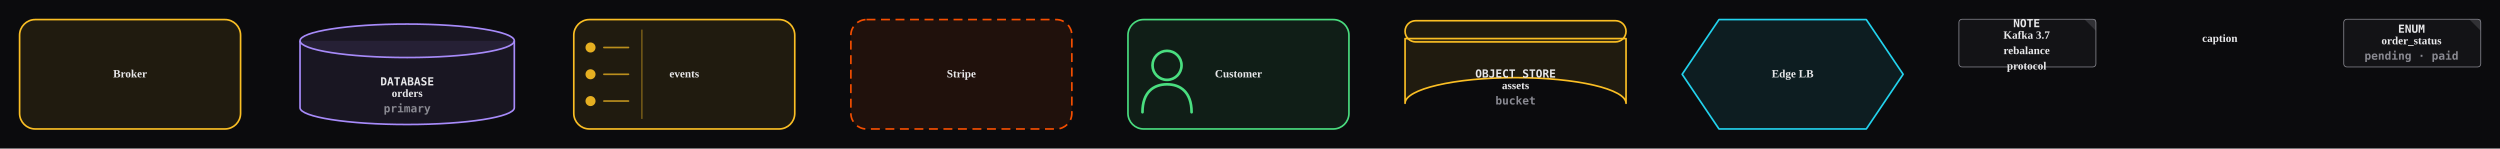
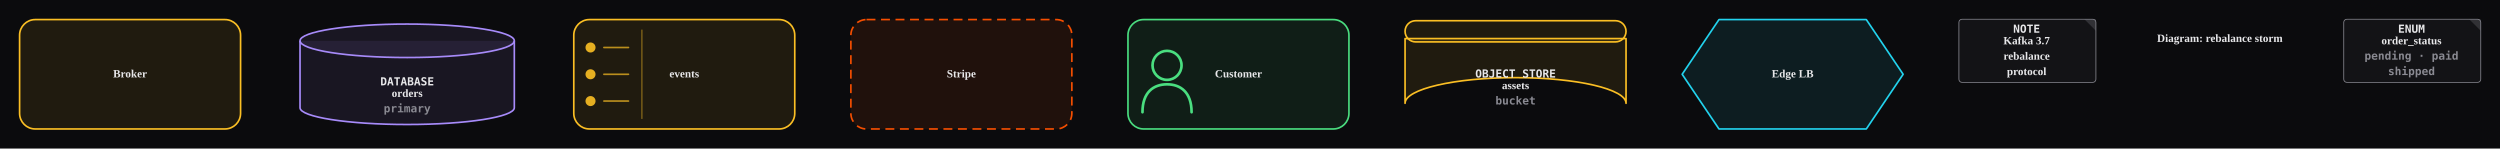
<svg xmlns="http://www.w3.org/2000/svg" width="3248" height="193" viewBox="0 0 3248 193" data-theme="dark">
  <rect width="3248" height="193" fill="#0b0b0d" />
  <style>
  :root, svg {
    --bg:#0b0b0d;
    --surface:#131316;
    --elevated:#1a1b1f;
    --border:#26272c;
    --border-strong:#33343a;
    --fg:#e8e8ea;
    --dim:#8a8a92;
    --dim2:#63636b;
    --acc:#f54e00;
    --acc-soft:rgba(245, 78, 0, 0.14);
    --sel:#3b82f6;
    --sel-soft:rgba(59, 130, 246, 0.14);
    --green:#4ade80;
    --red:#f87171;
    --danger:#ef4444;
    --card:#1a1b1f;
    --c-accent:#f54e00;
    --c-green:#4ade80;
    --c-cyan:#22d3ee;
    --c-violet:#a78bfa;
    --c-amber:#fbbf24;
    --c-slate:#94a3b8;
    --c-red:#ff6b6b;
    --c-blue:#7aa2ff;
    --c-pink:#f783ac;
    --c-black:#000000;
    --c-white:#ffffff;
  }
</style>
  <g transform="translate(1659,-483)" />
  <g data-ar-node="broker" transform="translate(24,24)">
    <svg x="0" y="0" width="290" height="145" viewBox="0 0 200 100" preserveAspectRatio="none">
      <rect x="1" y="1" width="198" height="98" rx="14" fill="#fbbf24" fill-opacity="0.09" stroke="#fbbf24" stroke-width="1.5" stroke-linejoin="round" />
    </svg>
    <text x="145" y="76.56" font-size="14.5" font-weight="650" fill="#e8e8ea" text-anchor="middle">Broker</text>
  </g>
  <g data-ar-node="orders" transform="translate(384,24)">
    <svg x="0" y="0" width="290" height="145" viewBox="0 0 200 100" preserveAspectRatio="none">
      <ellipse cx="100" cy="20" rx="96" ry="15" fill="#a78bfa" fill-opacity="0.09" stroke="#a78bfa" stroke-width="1.5" stroke-linejoin="round" />
      <path d="M4 20 V80 A 96 15 0 0 0 196 80 V20" fill="#a78bfa" fill-opacity="0.09" stroke="#a78bfa" stroke-width="1.5" stroke-linejoin="round" />
    </svg>
    <text x="145" y="86.935" font-size="14.5" font-weight="650" fill="#e8e8ea" font-family="'JetBrains Mono', ui-monospace, SFMono-Regular, Menlo, Consolas, monospace" text-anchor="middle" letter-spacing="0">DATABASE</text>
    <text x="145" y="101.935" font-size="14.5" font-weight="650" fill="#e8e8ea" text-anchor="middle">orders</text>
    <text x="145" y="121.935" font-size="14.5" font-weight="650" fill="#8a8a92" font-family="'JetBrains Mono', ui-monospace, SFMono-Regular, Menlo, Consolas, monospace" text-anchor="middle">primary</text>
  </g>
  <g data-ar-node="events" transform="translate(744,24)">
    <svg x="0" y="0" width="290" height="145" viewBox="0 0 200 100" preserveAspectRatio="none">
      <rect x="1" y="1" width="198" height="98" rx="14" fill="#fbbf24" fill-opacity="0.09" stroke="#fbbf24" stroke-width="1.5" stroke-linejoin="round" />
      <path d="M62 10 V90" fill="none" stroke="#fbbf24" stroke-width="1.5" opacity="0.35" />
      <path d="M28 26 H50" fill="none" stroke="#fbbf24" stroke-width="1.5" stroke-linecap="round" opacity="0.7" />
      <path d="M28 50 H50" fill="none" stroke="#fbbf24" stroke-width="1.5" stroke-linecap="round" opacity="0.7" />
      <path d="M28 74 H50" fill="none" stroke="#fbbf24" stroke-width="1.5" stroke-linecap="round" opacity="0.7" />
      <circle cx="16" cy="26" r="4.5" fill="#fbbf24" opacity="0.9" />
      <circle cx="16" cy="50" r="4.5" fill="#fbbf24" opacity="0.9" />
      <circle cx="16" cy="74" r="4.5" fill="#fbbf24" opacity="0.9" />
    </svg>
    <text x="145" y="76.56" font-size="14.5" font-weight="650" fill="#e8e8ea" text-anchor="middle">events</text>
  </g>
  <g data-ar-node="stripe" transform="translate(1104,24)">
    <svg x="0" y="0" width="290" height="145" viewBox="0 0 200 100" preserveAspectRatio="none">
      <rect x="1" y="1" width="198" height="98" rx="14" stroke-dasharray="8 5" fill="#f54e00" fill-opacity="0.09" stroke="#f54e00" stroke-width="1.5" stroke-linejoin="round" />
    </svg>
    <text x="145" y="76.56" font-size="14.5" font-weight="650" fill="#e8e8ea" text-anchor="middle">Stripe</text>
  </g>
  <g data-ar-node="harvey" transform="translate(1464,24)">
    <svg x="0" y="0" width="290" height="145" viewBox="0 0 200 100" preserveAspectRatio="none">
      <rect x="1" y="1" width="198" height="98" rx="14" fill="#4ade80" fill-opacity="0.09" stroke="#4ade80" stroke-width="1.5" stroke-linejoin="round" />
      <circle cx="36" cy="42" r="13" fill="none" stroke="#4ade80" stroke-width="2.4" />
      <path d="M14 84 C 14 66 24 59 36 59 C 48 59 58 66 58 84" fill="none" stroke="#4ade80" stroke-width="2.4" stroke-linecap="round" />
    </svg>
    <text x="145" y="76.56" font-size="14.5" font-weight="650" fill="#e8e8ea" text-anchor="middle">Customer</text>
  </g>
  <g data-ar-node="assets" transform="translate(1824,24)">
    <svg x="0" y="0" width="290" height="145" viewBox="0 0 200 100" preserveAspectRatio="none">
      <path d="M1 18 H199 V 76 A 99 23 0 0 0 1 76 Z" fill="#fbbf24" fill-opacity="0.09" stroke="#fbbf24" stroke-width="1.5" stroke-linejoin="round" />
      <rect x="1" y="2" width="198" height="19" rx="9.5" fill="#fbbf24" fill-opacity="0.09" stroke="#fbbf24" stroke-width="1.5" stroke-linejoin="round" />
    </svg>
    <text x="145" y="76.785" font-size="14.5" font-weight="650" fill="#e8e8ea" font-family="'JetBrains Mono', ui-monospace, SFMono-Regular, Menlo, Consolas, monospace" text-anchor="middle" letter-spacing="0">OBJECT STORE</text>
    <text x="145" y="91.785" font-size="14.5" font-weight="650" fill="#e8e8ea" text-anchor="middle">assets</text>
    <text x="145" y="111.785" font-size="14.5" font-weight="650" fill="#8a8a92" font-family="'JetBrains Mono', ui-monospace, SFMono-Regular, Menlo, Consolas, monospace" text-anchor="middle">bucket</text>
  </g>
  <g data-ar-node="edgelb" transform="translate(2184,24)">
    <svg x="0" y="0" width="290" height="145" viewBox="0 0 200 100" preserveAspectRatio="none">
      <path d="M34 1 H166 L199 50 L166 99 H34 L1 50 Z" fill="#22d3ee" fill-opacity="0.09" stroke="#22d3ee" stroke-width="1.5" stroke-linejoin="round" />
    </svg>
    <text x="145" y="76.56" font-size="14.5" font-weight="650" fill="#e8e8ea" text-anchor="middle">Edge LB</text>
  </g>
  <g data-ar-node="memo" transform="translate(2544,24)">
-     <rect x="1" y="1" width="178" height="62" rx="4" fill="#131316" stroke="#8a8a92" stroke-width="1" />
+     <rect x="1" y="1" width="178" height="82" rx="4" fill="#131316" stroke="#8a8a92" stroke-width="1" />
    <path d="M164 1 L179 16 L179 1 Z" fill="#8a8a92" opacity="0.25" />
-     <text x="89" y="11.31" font-size="14.5" font-weight="650" fill="#e8e8ea" font-family="'JetBrains Mono', ui-monospace, SFMono-Regular, Menlo, Consolas, monospace" text-anchor="middle" letter-spacing="0">NOTE</text>
-     <text x="89" y="26.31" font-size="14.5" font-weight="650" fill="#e8e8ea" text-anchor="middle">Kafka 3.7</text>
-     <text x="89" y="46.31" font-size="14.5" font-weight="650" fill="#e8e8ea" text-anchor="middle">rebalance</text>
-     <text x="89" y="66.31" font-size="14.5" font-weight="650" fill="#e8e8ea" text-anchor="middle">protocol</text>
+     <text x="89" y="18.56" font-size="14.5" font-weight="650" fill="#e8e8ea" font-family="'JetBrains Mono', ui-monospace, SFMono-Regular, Menlo, Consolas, monospace" text-anchor="middle" letter-spacing="0">NOTE</text>
+     <text x="89" y="33.56" font-size="14.5" font-weight="650" fill="#e8e8ea" text-anchor="middle">Kafka 3.7</text>
+     <text x="89" y="53.56" font-size="14.5" font-weight="650" fill="#e8e8ea" text-anchor="middle">rebalance</text>
+     <text x="89" y="73.56" font-size="14.5" font-weight="650" fill="#e8e8ea" text-anchor="middle">protocol</text>
  </g>
  <g data-ar-node="caption" transform="translate(2794,24)">
-     <text x="90" y="30.5" font-size="14.5" font-weight="650" fill="#e8e8ea" text-anchor="middle">caption</text>
+     <text x="90" y="30.5" font-size="14.5" font-weight="650" fill="#e8e8ea" text-anchor="middle">Diagram: rebalance storm</text>
  </g>
  <g data-ar-node="st" transform="translate(3044,24)">
-     <rect x="1" y="1" width="178" height="62" rx="4" fill="#131316" stroke="#8a8a92" stroke-width="1" />
+     <rect x="1" y="1" width="178" height="82" rx="4" fill="#131316" stroke="#8a8a92" stroke-width="1" />
    <path d="M164 1 L179 16 L179 1 Z" fill="#8a8a92" opacity="0.25" />
    <text x="89" y="18.56" font-size="14.5" font-weight="650" fill="#e8e8ea" font-family="'JetBrains Mono', ui-monospace, SFMono-Regular, Menlo, Consolas, monospace" text-anchor="middle" letter-spacing="0">ENUM</text>
    <text x="89" y="33.56" font-size="14.5" font-weight="650" fill="#e8e8ea" text-anchor="middle">order_status</text>
    <text x="89" y="53.56" font-size="14.5" font-weight="650" fill="#8a8a92" font-family="'JetBrains Mono', ui-monospace, SFMono-Regular, Menlo, Consolas, monospace" text-anchor="middle">pending · paid</text>
+     <text x="89" y="73.56" font-size="14.5" font-weight="650" fill="#8a8a92" font-family="'JetBrains Mono', ui-monospace, SFMono-Regular, Menlo, Consolas, monospace" text-anchor="middle">shipped</text>
  </g>
</svg>
